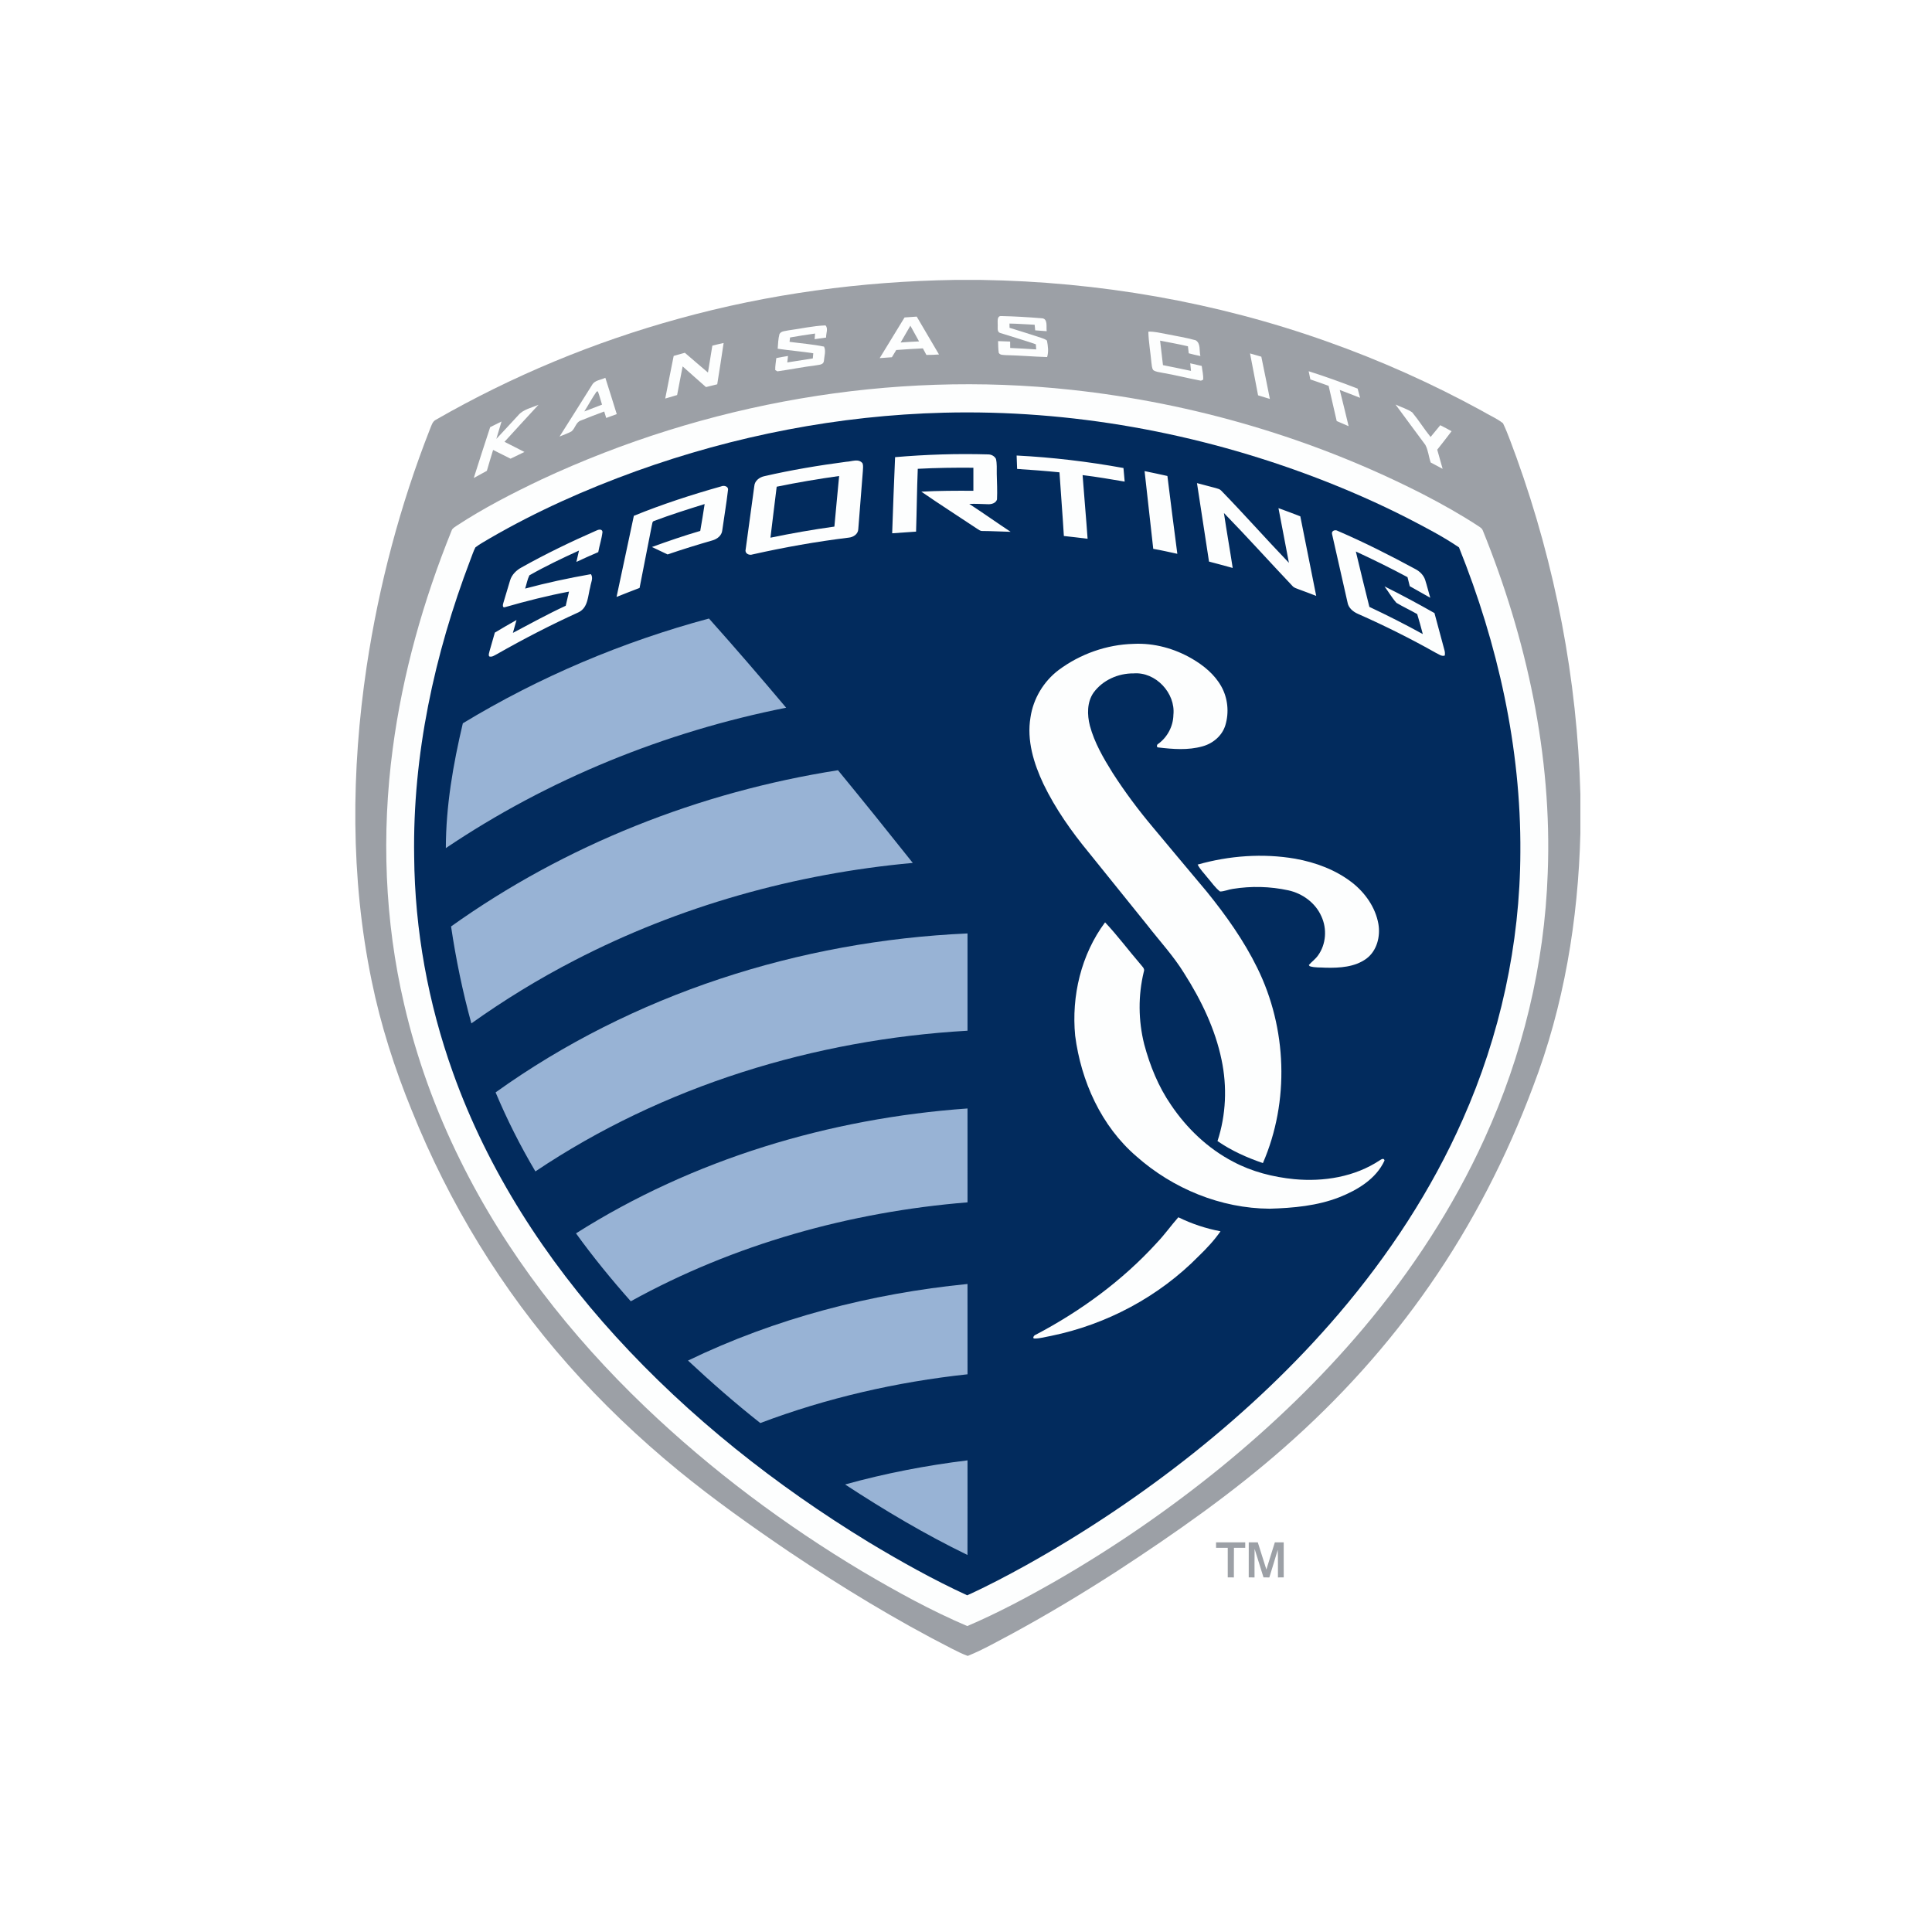
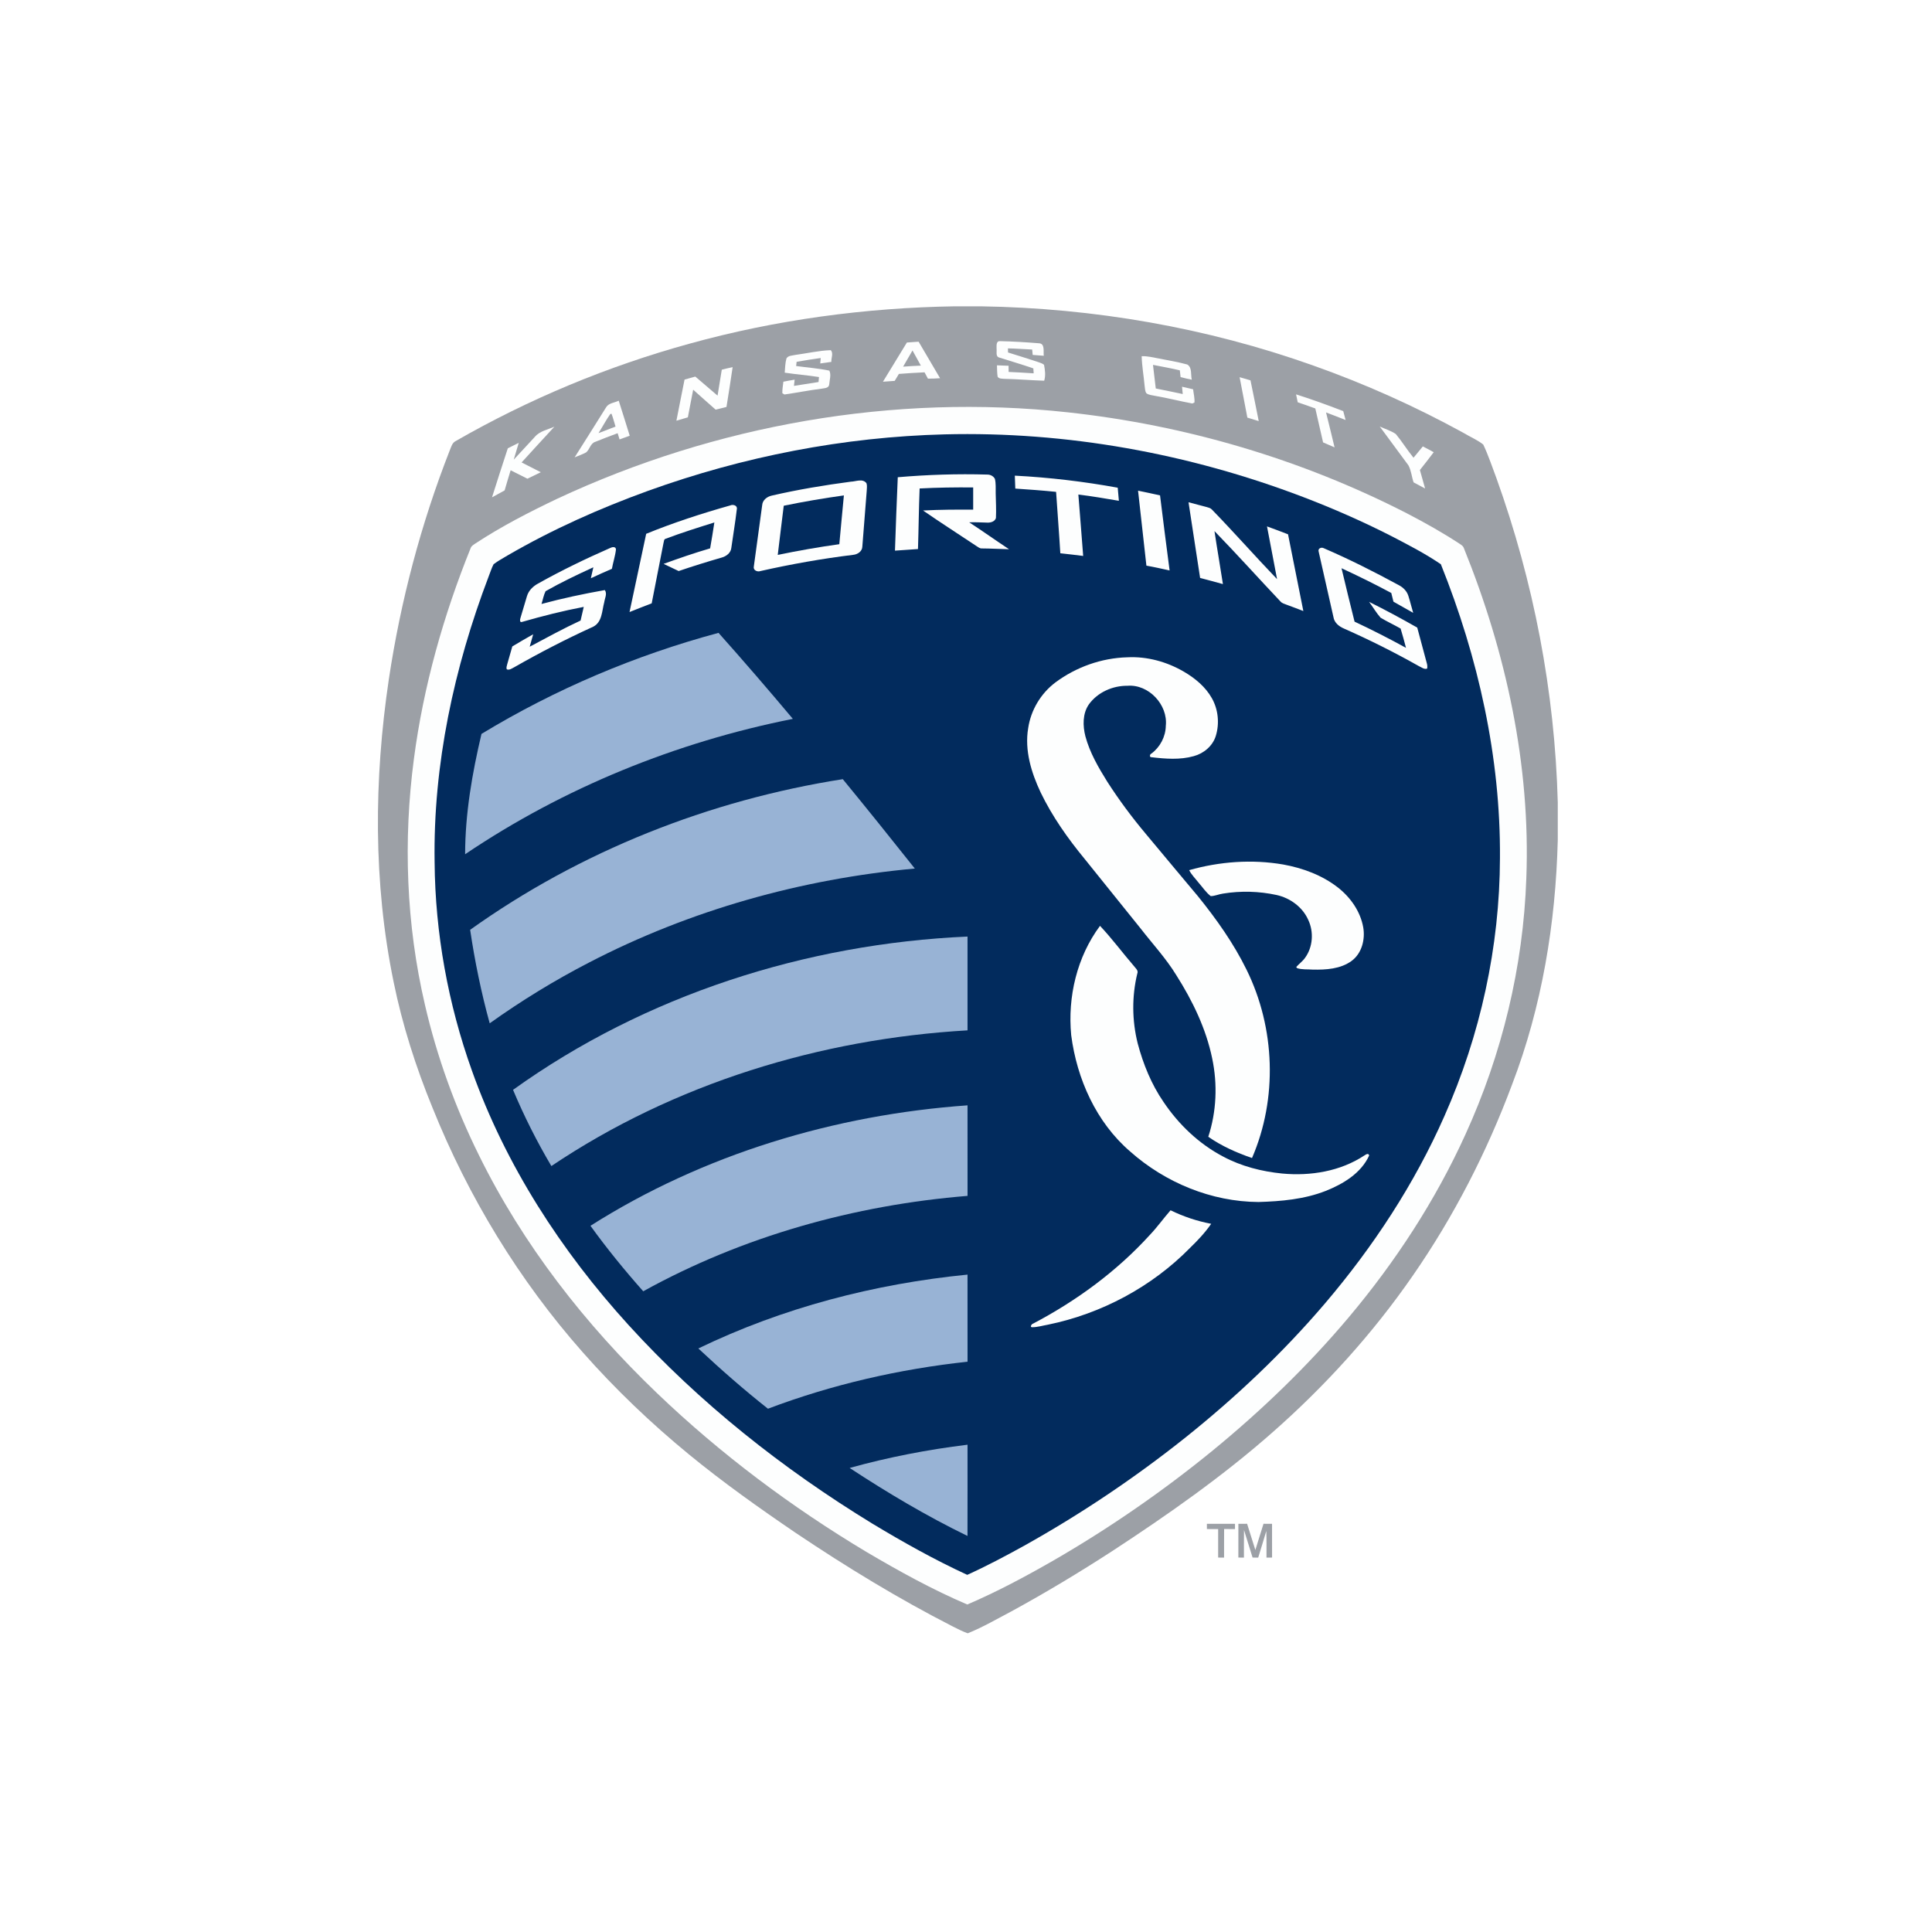
<svg xmlns="http://www.w3.org/2000/svg" width="512px" height="512px" viewBox="0 0 512 512" version="1.1">
  <defs />
  <g id="MLS" stroke="none" stroke-width="1" fill="none" fill-rule="evenodd">
    <g id="sporting-kansas-city">
-       <g transform="translate(94, 74)">
-         <path d="M158.933,0.182 L166.012,0.182 C197.15,0.656 228.24,6.035 257.595,16.478 C271.805,21.506 285.607,27.687 298.825,34.936 C300.636,36.033 302.64,36.85 304.309,38.163 C305.722,41.113 306.739,44.256 307.908,47.315 C318.19,75.881 324.005,106.083 324.818,136.447 L324.818,146.861 C324.246,169.73 320.464,192.651 312.237,214.056 C305.314,232.575 296.213,250.304 284.932,266.545 C273.925,282.443 260.842,296.861 246.322,309.616 C232.55,321.743 217.473,332.285 202.127,342.305 C193.12,348.128 183.92,353.663 174.501,358.794 C170.541,360.872 166.657,363.137 162.507,364.818 L162.405,364.818 C160.999,364.304 159.662,363.633 158.332,362.955 C143.412,355.341 129.085,346.604 115.175,337.277 C105.104,330.436 95.15,323.388 85.728,315.665 C75.282,307.1 65.466,297.747 56.522,287.617 C38.985,267.806 25.016,244.893 15.153,220.349 C10.588,209.206 6.893,197.691 4.485,185.884 C-1.159,158.529 -0.94,130.193 3.166,102.641 C6.413,81.113 12.005,59.931 19.966,39.665 C20.342,38.79 20.582,37.714 21.504,37.244 C41.725,25.634 63.43,16.62 85.91,10.447 C109.673,3.869 134.296,0.572 158.933,0.182" id="Fill-1" fill="#9CA0A6" />
-         <path d="M170.395,11.854 C170.421,11.067 170.18,9.656 171.394,9.758 C174.935,9.834 178.477,10.053 182.007,10.337 C183.793,10.374 183.21,12.609 183.385,13.772 C182.368,13.696 181.351,13.615 180.335,13.543 C180.28,13.047 180.233,12.554 180.193,12.058 C177.967,11.971 175.748,11.774 173.522,11.745 L173.543,12.868 C176.334,13.714 179.111,14.622 181.887,15.515 C182.426,15.716 183.013,15.869 183.454,16.259 C183.727,17.685 183.938,19.216 183.497,20.627 C179.825,20.514 176.163,20.186 172.49,20.113 C171.871,20.037 171.048,20.146 170.683,19.508 C170.519,18.48 170.538,17.433 170.501,16.398 C171.565,16.452 172.629,16.492 173.696,16.518 C173.696,17.083 173.707,17.648 173.711,18.214 C176.006,18.345 178.305,18.418 180.601,18.6 L180.513,17.244 C177.406,16.164 174.247,15.253 171.117,14.257 C170.071,13.973 170.497,12.642 170.395,11.854" id="Fill-2" fill="#FDFEFE" />
-         <path d="M145.714,10.13 C146.786,10.035 147.86,9.962 148.939,9.903 C150.892,13.258 152.863,16.602 154.845,19.942 C153.73,20.026 152.615,20.066 151.504,20.059 C151.194,19.479 150.885,18.899 150.575,18.323 C148.221,18.443 145.864,18.567 143.514,18.76 C143.135,19.402 142.749,20.033 142.362,20.671 C141.284,20.748 140.205,20.832 139.127,20.905 L145.714,10.13" id="Fill-3" fill="#FDFEFE" />
-         <path d="M114.989,13.543 C118.242,13.109 121.474,12.35 124.761,12.234 C125.573,13.058 124.852,14.41 124.932,15.453 C123.915,15.592 122.895,15.738 121.879,15.884 C121.915,15.384 121.959,14.888 122.006,14.392 C119.787,14.706 117.572,15.034 115.371,15.435 L115.24,16.591 C118.283,17.003 121.361,17.233 124.371,17.853 C124.943,18.961 124.425,20.452 124.338,21.685 C124.221,22.713 122.994,22.658 122.232,22.819 C118.811,23.242 115.43,23.931 112.023,24.412 L111.447,24.07 C111.408,23.005 111.619,21.955 111.728,20.901 C112.755,20.686 113.79,20.503 114.828,20.339 C114.763,20.908 114.701,21.481 114.639,22.05 C116.891,21.689 119.142,21.328 121.401,20.988 C121.438,20.533 121.478,20.077 121.529,19.621 C118.395,19.125 115.229,18.892 112.096,18.414 C112.205,17.112 112.223,15.789 112.57,14.523 C113.04,13.674 114.169,13.75 114.989,13.543" id="Fill-4" fill="#FDFEFE" />
-         <path d="M144.676,16.766 C145.547,15.289 146.396,13.801 147.259,12.317 C148.013,13.71 148.782,15.096 149.558,16.478 C147.93,16.544 146.301,16.642 144.676,16.766" id="Fill-5" fill="#9CA0A6" />
-         <path d="M210.321,13.896 C211.924,13.82 213.487,14.25 215.057,14.523 C217.659,15.049 220.297,15.464 222.858,16.172 C224.264,16.996 223.769,18.987 224.115,20.35 C223.077,20.142 222.046,19.909 221.029,19.628 C220.953,19.008 220.887,18.392 220.818,17.772 C218.373,17.196 215.899,16.755 213.436,16.274 C213.691,18.44 213.961,20.602 214.198,22.764 C216.672,23.275 219.153,23.749 221.623,24.288 C221.554,23.617 221.492,22.947 221.426,22.279 C222.443,22.502 223.459,22.735 224.472,22.979 C224.603,24.194 224.946,25.4 224.844,26.626 L224.257,26.888 C220.829,26.254 217.444,25.368 214.004,24.788 C213.207,24.598 212.31,24.587 211.633,24.084 C211.203,23.508 211.254,22.731 211.133,22.06 C210.889,19.337 210.397,16.635 210.321,13.896 L210.321,13.896 Z M94.778,17.605 C95.766,17.346 96.764,17.109 97.766,16.901 C97.201,20.551 96.688,24.204 96.072,27.844 C95.077,28.084 94.082,28.332 93.091,28.58 C91.015,26.775 88.974,24.919 86.908,23.1 C86.395,25.627 85.943,28.164 85.444,30.691 C84.391,31.001 83.345,31.315 82.292,31.621 C83.017,27.851 83.793,24.088 84.533,20.321 C85.517,20.033 86.504,19.756 87.491,19.49 C89.528,21.244 91.565,22.998 93.62,24.726 C94.013,22.352 94.396,19.978 94.778,17.605 L94.778,17.605 Z M237.272,19.661 C238.27,19.938 239.265,20.23 240.263,20.525 C241.014,24.259 241.808,27.982 242.529,31.72 C241.484,31.41 240.442,31.092 239.403,30.768 C238.722,27.06 237.96,23.366 237.272,19.661 L237.272,19.661 Z M252.808,24.38 C257.187,25.761 261.505,27.329 265.786,28.981 C266.004,29.798 266.219,30.611 266.438,31.424 C264.645,30.728 262.853,30.013 261.049,29.342 C261.869,32.533 262.616,35.742 263.399,38.943 C262.339,38.505 261.286,38.05 260.24,37.579 C259.53,34.469 258.82,31.359 258.102,28.252 C256.499,27.658 254.877,27.107 253.26,26.553 C253.107,25.831 252.953,25.105 252.808,24.38 L252.808,24.38 Z M62.92,27.986 C63.619,26.739 65.259,26.702 66.421,26.115 C67.474,29.309 68.418,32.54 69.445,35.745 C68.512,36.081 67.58,36.42 66.651,36.763 C66.476,36.19 66.301,35.621 66.126,35.052 C64.06,35.804 62.012,36.606 59.972,37.423 C58.609,37.842 58.456,39.523 57.44,40.332 C56.434,40.879 55.341,41.24 54.288,41.689 C57.17,37.124 60.067,32.569 62.92,27.986 L62.92,27.986 Z M49.431,53.091 C93.008,32.759 142.118,24.095 189.972,29.313 C222.395,32.828 254.225,42.188 283.271,57.058 C288.263,59.643 293.174,62.396 297.878,65.481 C298.286,65.766 298.756,66.039 298.942,66.539 C310.579,95.254 317.356,126.251 316.165,157.333 C315.33,181.643 309.486,205.72 299.379,227.824 C291.119,245.972 280.108,262.8 267.276,278.031 C256.014,291.387 243.375,303.548 229.865,314.607 C216.038,325.886 201.296,336.037 185.84,344.945 C178.203,349.31 170.428,353.467 162.336,356.923 C152.757,352.843 143.623,347.797 134.66,342.52 C113.936,330.13 94.465,315.581 77.002,298.884 C57.221,279.978 40.071,258.067 27.953,233.451 C21.435,220.309 16.399,206.416 13.095,192.119 C7.936,170.019 7.09,146.985 10.067,124.505 C12.683,104.599 18.192,85.131 25.712,66.539 C25.942,65.952 26.554,65.674 27.031,65.321 C34.154,60.65 41.751,56.748 49.431,53.091 L49.431,53.091 Z" id="Fill-6" fill="#FDFEFE" />
-         <path d="M64.096,29.78 L64.439,29.71 C64.876,30.863 65.175,32.059 65.543,33.233 C63.976,33.827 62.413,34.425 60.85,35.038 C61.954,33.295 62.916,31.468 64.096,29.78" id="Fill-7" fill="#9CA0A6" />
-         <path d="M43.318,36.077 C44.666,34.454 46.874,34.086 48.714,33.266 C45.719,36.547 42.669,39.782 39.692,43.089 C41.445,44.008 43.237,44.843 44.983,45.776 C43.762,46.385 42.527,46.961 41.299,47.556 C39.754,46.797 38.217,46.021 36.679,45.24 C36.107,47.078 35.561,48.923 35.025,50.772 C33.877,51.425 32.719,52.052 31.556,52.675 C32.977,48.176 34.427,43.683 35.903,39.198 C36.898,38.684 37.9,38.185 38.909,37.703 C38.461,39.246 37.994,40.781 37.532,42.316 C39.452,40.227 41.412,38.177 43.318,36.077 L43.318,36.077 Z M275.835,33.211 C277.299,33.9 278.91,34.356 280.251,35.278 C281.981,37.364 283.406,39.694 285.122,41.798 C285.989,40.774 286.845,39.734 287.687,38.684 C288.696,39.195 289.695,39.723 290.682,40.274 C289.458,41.937 288.15,43.541 286.882,45.171 C287.355,46.863 287.836,48.555 288.314,50.247 C287.257,49.685 286.204,49.12 285.147,48.566 C284.612,47.027 284.506,45.331 283.726,43.888 C281.096,40.329 278.447,36.781 275.835,33.211 L275.835,33.211 Z" id="Fill-8" fill="#FDFEFE" />
-         <path d="M74.531,50.874 C100.677,41.459 128.309,36.077 156.102,35.37 C189.673,34.52 223.332,40.628 254.695,52.566 C263.013,55.738 271.182,59.315 279.11,63.363 C283.716,65.755 288.357,68.143 292.649,71.064 C302.935,96.658 309.107,124.151 308.91,151.816 C308.845,176.166 303.529,200.447 293.637,222.683 C285.381,241.374 274.038,258.611 260.805,274.137 C249.237,287.694 236.223,299.978 222.301,311.085 C208.383,322.152 193.564,332.081 178.04,340.741 C172.888,343.589 167.681,346.349 162.318,348.774 C153.344,344.642 144.705,339.811 136.245,334.717 C111.575,319.658 88.639,301.543 69.143,280.146 C50.605,259.803 35.302,236.229 26.026,210.22 C19.46,191.886 15.918,172.451 15.758,152.972 C15.328,126.113 21.107,99.425 30.635,74.407 C31.09,73.292 31.422,72.121 31.99,71.056 C33.174,70.13 34.529,69.452 35.805,68.661 C48.109,61.518 61.163,55.713 74.531,50.874" id="Fill-9" fill="#022B5D" />
-         <path d="M143.208,47.151 C151.398,46.447 159.633,46.181 167.849,46.422 C168.69,46.411 169.532,46.845 169.933,47.6 C170.25,48.905 170.122,50.265 170.151,51.596 C170.206,53.849 170.326,56.11 170.217,58.367 C169.907,59.352 168.752,59.665 167.827,59.622 C166.173,59.585 164.522,59.468 162.868,59.545 C166.562,61.944 170.148,64.511 173.828,66.936 C171.314,66.885 168.807,66.728 166.293,66.717 C165.768,66.732 165.349,66.371 164.93,66.112 C160.015,62.827 155.024,59.654 150.159,56.292 C154.754,56.048 159.356,56.034 163.957,56.063 L163.957,49.955 C159.042,49.911 154.127,49.977 149.219,50.239 C148.99,55.786 148.95,61.339 148.768,66.885 C146.658,67.056 144.545,67.159 142.435,67.323 C142.661,60.599 142.913,53.871 143.208,47.151 L143.208,47.151 Z M175.416,46.717 C184.911,47.202 194.377,48.329 203.73,50.028 C203.817,51.228 203.927,52.427 204.05,53.627 C200.341,53 196.632,52.362 192.898,51.906 C193.313,57.532 193.827,63.151 194.224,68.778 C192.129,68.519 190.034,68.267 187.935,68.045 C187.6,62.418 187.141,56.799 186.773,51.173 C183.038,50.79 179.293,50.52 175.547,50.269 C175.515,49.084 175.442,47.902 175.416,46.717 L175.416,46.717 Z M130.306,48.369 C131.705,48.332 133.556,47.424 134.594,48.796 C134.82,49.452 134.686,50.159 134.667,50.837 C134.252,55.961 133.877,61.091 133.454,66.214 C133.421,67.545 132.128,68.369 130.918,68.479 C122.352,69.529 113.845,71.038 105.425,72.931 C104.576,73.252 103.348,72.712 103.599,71.662 C104.353,66.046 105.129,60.431 105.898,54.816 C105.989,53.426 107.254,52.475 108.529,52.201 C115.714,50.542 122.997,49.335 130.306,48.369 L130.306,48.369 Z M209.326,50.845 C211.345,51.271 213.363,51.68 215.374,52.139 C216.238,59.016 217.087,65.897 218.005,72.767 C215.881,72.304 213.76,71.822 211.622,71.447 L209.326,50.845 L209.326,50.845 Z" id="Fill-10" fill="#FDFEFE" />
-         <path d="M111.83,54.983 C117.313,53.857 122.833,52.92 128.379,52.147 C127.938,56.613 127.544,61.087 127.122,65.554 C121.441,66.338 115.794,67.334 110.179,68.493 C110.7,63.986 111.298,59.49 111.83,54.983" id="Fill-11" fill="#022B5D" />
-         <path d="M223.212,54.028 C224.88,54.469 226.553,54.9 228.218,55.348 C228.724,55.501 229.285,55.614 229.653,56.037 C235.741,62.294 241.524,68.85 247.572,75.148 C246.679,70.313 245.71,65.492 244.807,60.661 C246.749,61.354 248.672,62.094 250.596,62.834 L254.808,83.921 C253.26,83.337 251.726,82.725 250.166,82.171 C249.594,81.941 248.949,81.791 248.53,81.306 C242.442,74.885 236.532,68.293 230.353,61.952 C231.074,66.816 231.938,71.654 232.677,76.515 C230.586,75.943 228.498,75.366 226.4,74.823 C225.332,67.891 224.276,60.96 223.212,54.028 L223.212,54.028 Z M73.978,62.695 C81.512,59.629 89.258,57.109 97.085,54.907 C97.857,54.546 99.151,54.881 98.917,55.946 C98.502,59.494 97.901,63.02 97.405,66.561 C97.27,67.946 96.024,68.88 94.767,69.222 C90.792,70.371 86.835,71.593 82.915,72.931 C81.527,72.285 80.161,71.603 78.772,70.962 C82.999,69.427 87.254,67.957 91.572,66.699 C91.987,64.329 92.377,61.955 92.738,59.578 C88.238,60.985 83.735,62.396 79.319,64.063 C78.805,64.19 78.885,64.847 78.74,65.244 C77.672,70.768 76.554,76.285 75.493,81.81 C73.453,82.59 71.42,83.378 69.394,84.194 C70.91,77.026 72.44,69.86 73.978,62.695 L73.978,62.695 Z M44.243,76.358 C50.656,72.763 57.29,69.569 64.02,66.615 C64.559,66.331 65.572,66.094 65.667,66.969 C65.463,68.781 64.865,70.524 64.545,72.318 C62.603,73.16 60.661,74.006 58.748,74.914 C58.977,73.908 59.21,72.905 59.444,71.899 C54.988,73.937 50.55,76.045 46.291,78.47 C45.751,79.574 45.547,80.814 45.168,81.981 C50.914,80.431 56.74,79.192 62.599,78.16 C63.306,79.188 62.584,80.395 62.435,81.503 C61.783,83.87 61.899,86.976 59.367,88.242 C51.967,91.604 44.739,95.334 37.677,99.359 C37.043,99.662 36.395,100.22 35.652,99.957 C35.367,99.531 35.659,99.017 35.728,98.572 C36.202,96.931 36.686,95.29 37.138,93.646 C39.044,92.515 40.946,91.385 42.884,90.309 C42.56,91.447 42.228,92.581 41.922,93.722 C46.56,91.268 51.158,88.734 55.924,86.532 C56.223,85.281 56.514,84.034 56.798,82.78 C51.093,83.862 45.453,85.288 39.874,86.893 C39.051,87.213 39.255,86.138 39.415,85.708 C39.995,83.739 40.574,81.769 41.179,79.808 C41.638,78.273 42.862,77.099 44.243,76.358 L44.243,76.358 Z M259.02,67.578 C258.747,66.688 259.803,66.28 260.477,66.677 C267.502,69.704 274.337,73.153 281.063,76.8 C282.244,77.408 283.271,78.411 283.69,79.702 C284.193,81.255 284.561,82.849 285.034,84.413 C283.224,83.388 281.409,82.367 279.602,81.347 C279.405,80.548 279.198,79.753 279.004,78.954 C274.512,76.541 269.936,74.294 265.312,72.154 C266.474,77.055 267.677,81.945 268.901,86.834 C273.692,89.088 278.418,91.48 283.056,94.039 C282.601,92.26 282.101,90.495 281.573,88.738 C279.762,87.698 277.857,86.827 276.068,85.755 C274.873,84.413 273.973,82.834 272.902,81.394 C277.383,83.622 281.795,85.996 286.149,88.471 C287.027,91.746 287.898,95.02 288.791,98.291 C288.933,98.761 288.959,99.243 288.875,99.731 C288.048,100.041 287.275,99.341 286.55,99.031 C279.846,95.254 272.956,91.808 265.913,88.701 C264.587,88.132 263.316,87.09 263.093,85.584 C261.716,79.585 260.375,73.58 259.02,67.578 L259.02,67.578 Z" id="Fill-12" fill="#FDFEFE" />
-         <path d="M28.656,117.682 C48.939,105.394 70.99,96.067 93.882,89.915 C100.827,97.686 107.629,105.58 114.337,113.551 C82.245,119.932 51.315,132.454 24.153,150.755 C24.167,139.586 26.091,128.519 28.656,117.682" id="Fill-13" fill="#98B3D5" />
-         <path d="M186.565,103.553 C192.267,99.312 199.27,96.818 206.386,96.632 C211.822,96.355 217.258,97.857 221.944,100.592 C225.004,102.382 227.868,104.731 229.631,107.863 C231.391,110.962 231.767,114.798 230.731,118.197 C229.886,120.99 227.416,123.057 224.647,123.797 C220.858,124.862 216.846,124.541 212.992,124.085 C212.398,124.118 212.543,123.239 212.981,123.105 C215.393,121.329 216.912,118.452 216.963,115.451 C217.575,109.671 212.248,103.987 206.408,104.457 C202.338,104.417 198.195,106.244 195.787,109.58 C194.038,112.114 194.096,115.444 194.829,118.321 C196.035,122.82 198.403,126.889 200.851,130.813 C204.098,135.863 207.694,140.687 211.563,145.278 C216.289,150.974 221.062,156.625 225.809,162.303 C230.896,168.586 235.625,175.233 239.196,182.511 C247.066,198.467 247.776,217.873 240.682,234.231 C236.463,232.783 232.32,230.945 228.651,228.393 C230.918,221.48 231.227,213.968 229.726,206.861 C228.032,198.653 224.308,191.003 219.841,183.969 C217.025,179.379 213.349,175.422 210.055,171.185 C204.899,164.793 199.755,158.39 194.596,151.998 C189.961,146.376 185.716,140.366 182.532,133.788 C179.956,128.33 178.065,122.208 179.089,116.125 C179.814,111.163 182.568,106.568 186.565,103.553" id="Fill-14" fill="#FDFEFE" />
-         <path d="M25.537,171.517 C55.84,149.898 91.353,135.878 128.076,130.12 C134.755,138.248 141.349,146.449 147.897,154.682 C116.749,157.522 86.052,166.102 58.256,180.509 C48.757,185.41 39.619,191.007 30.915,197.209 C28.591,188.768 26.82,180.174 25.537,171.517" id="Fill-15" fill="#98B3D5" />
-         <path d="M223.386,155.123 C231.748,152.757 240.649,152.093 249.237,153.566 C254.64,154.54 259.978,156.505 264.343,159.907 C267.793,162.616 270.511,166.471 271.288,170.846 C271.863,174.168 270.901,177.986 268.096,180.061 C265.024,182.303 261.035,182.529 257.373,182.453 C255.949,182.336 254.458,182.504 253.088,182.051 L252.848,181.745 C253.62,180.87 254.593,180.188 255.271,179.229 C257.446,176.261 257.723,172.086 256.156,168.786 C254.582,165.249 251.165,162.77 247.43,161.949 C242.613,160.903 237.589,160.775 232.725,161.563 C231.573,161.716 230.488,162.237 229.325,162.259 C227.996,161.234 227.074,159.798 225.97,158.551 C225.088,157.424 224.046,156.41 223.386,155.123" id="Fill-16" fill="#FDFEFE" />
-         <path d="M198.855,170.431 C202.163,173.931 205.034,177.818 208.179,181.464 C208.63,182.077 209.487,182.682 209.115,183.547 C207.592,189.822 207.658,196.469 209.224,202.73 C210.744,208.426 212.988,213.975 216.347,218.843 C220.523,225.035 226.097,230.355 232.732,233.826 C237.749,236.513 243.36,237.936 248.997,238.493 C256.794,239.223 265.013,237.892 271.626,233.512 C271.998,233.268 272.77,232.75 272.913,233.553 C270.69,238.417 265.757,241.363 260.969,243.266 C255.092,245.571 248.727,246.133 242.475,246.318 C229.518,246.242 216.821,241.006 207.162,232.444 C197.827,224.429 192.486,212.517 190.927,200.455 C189.921,189.942 192.508,178.959 198.855,170.431" id="Fill-17" fill="#FDFEFE" />
-         <path d="M37.339,215.496 C73.657,189.461 117.907,175.335 162.402,173.373 C162.405,181.964 162.402,190.558 162.402,199.149 C121.908,201.472 81.684,213.753 47.886,236.437 C43.901,229.709 40.37,222.708 37.339,215.496 L37.339,215.496 Z M58.646,252.853 C89.67,233.195 125.876,222.347 162.402,219.755 L162.405,244.634 C131.304,247.161 100.535,255.726 73.165,270.851 C68.046,265.086 63.16,259.106 58.646,252.853 L58.646,252.853 Z" id="Fill-18" fill="#98B3D5" />
-         <path d="M212.543,255.391 C214.598,253.246 216.314,250.814 218.271,248.59 C221.812,250.322 225.576,251.577 229.449,252.306 C227.788,254.709 225.777,256.842 223.685,258.869 C213.119,269.63 199.256,277.017 184.503,280.033 C183.068,280.281 181.643,280.729 180.182,280.725 C179.439,280.729 180.062,279.796 180.448,279.734 C192.38,273.466 203.442,265.378 212.543,255.391" id="Fill-19" fill="#FDFEFE" />
-         <path d="M88.329,286.563 C111.517,275.358 136.813,268.802 162.398,266.268 C162.409,274.246 162.398,282.224 162.405,290.202 C143.663,292.222 125.136,296.456 107.49,303.121 C100.856,297.893 94.501,292.325 88.329,286.563 L88.329,286.563 Z M129.96,319.399 C140.588,316.445 151.453,314.352 162.402,313.01 C162.398,321.368 162.416,329.725 162.391,338.083 C151.158,332.631 140.399,326.239 129.96,319.399 L129.96,319.399 Z" id="Fill-20" fill="#98B3D5" />
-         <path d="M228.265,334.743 C230.841,334.739 233.421,334.739 236,334.746 L236,336.187 L233.009,336.183 C232.98,338.801 233.005,341.415 232.994,344.033 C232.448,344.023 231.905,344.023 231.366,344.026 L231.366,336.194 C230.331,336.187 229.3,336.179 228.269,336.183 L228.265,334.743 L228.265,334.743 Z M236.933,334.746 C237.731,334.739 238.529,334.735 239.33,334.739 C240.088,337.142 240.832,339.548 241.604,341.948 C242.365,339.548 243.072,337.131 243.848,334.739 C244.628,334.739 245.411,334.739 246.195,334.746 C246.209,337.838 246.198,340.93 246.202,344.026 C245.688,344.023 245.175,344.026 244.668,344.033 C244.65,341.598 244.708,339.158 244.614,336.726 C243.903,339.173 243.127,341.598 242.387,344.037 C241.866,344.026 241.353,344.019 240.839,344.023 C240.059,341.499 239.272,338.98 238.482,336.46 C238.445,338.987 238.467,341.51 238.463,344.037 C237.95,344.023 237.436,344.019 236.926,344.023 C236.929,340.93 236.915,337.838 236.933,334.746 L236.933,334.746 Z" id="Fill-21" fill="#9CA0A6" />
+       <g transform="translate(100, 81)">
+         <path d="M153.065,0.176 L159.883,0.176 C189.87,0.633 219.812,5.82 248.084,15.891 C261.769,20.74 275.061,26.701 287.792,33.691 C289.536,34.75 291.465,35.538 293.073,36.804 C294.434,39.648 295.413,42.68 296.539,45.63 C306.442,73.178 312.042,102.305 312.825,131.587 L312.825,141.63 C312.274,163.685 308.631,185.79 300.708,206.432 C294.041,224.292 285.276,241.389 274.412,257.051 C263.811,272.383 251.211,286.287 237.227,298.588 C223.963,310.284 209.443,320.45 194.664,330.113 C185.989,335.729 177.129,341.067 168.058,346.015 C164.244,348.019 160.504,350.203 156.507,351.824 L156.409,351.824 C155.054,351.328 153.767,350.681 152.486,350.028 C138.117,342.685 124.319,334.259 110.922,325.264 C101.223,318.667 91.637,311.87 82.563,304.422 C72.502,296.162 63.049,287.142 54.435,277.373 C37.546,258.268 24.093,236.171 14.594,212.501 C10.197,201.755 6.639,190.65 4.32,179.263 C-1.116,152.883 -0.905,125.556 3.049,98.985 C6.176,78.224 11.562,57.797 19.229,38.252 C19.591,37.408 19.822,36.371 20.71,35.917 C40.185,24.721 61.088,16.028 82.738,10.075 C105.623,3.731 129.337,0.552 153.065,0.176" id="Fill-1" fill="#9CA0A6" />
+         <path d="M164.104,11.432 C164.128,10.673 163.897,9.312 165.065,9.41 C168.476,9.484 171.887,9.695 175.287,9.969 C177.006,10.004 176.445,12.16 176.613,13.282 C175.634,13.208 174.655,13.131 173.676,13.06 C173.624,12.582 173.578,12.107 173.54,11.629 C171.396,11.545 169.259,11.355 167.115,11.327 L167.136,12.41 C169.824,13.225 172.497,14.101 175.171,14.963 C175.691,15.156 176.255,15.304 176.68,15.68 C176.943,17.055 177.147,18.532 176.722,19.893 C173.185,19.784 169.659,19.467 166.122,19.397 C165.525,19.323 164.732,19.429 164.381,18.813 C164.223,17.822 164.241,16.812 164.206,15.814 C165.23,15.866 166.255,15.905 167.283,15.93 C167.283,16.475 167.294,17.02 167.297,17.565 C169.508,17.691 171.722,17.762 173.933,17.938 L173.848,16.629 C170.855,15.589 167.813,14.709 164.799,13.749 C163.792,13.475 164.202,12.192 164.104,11.432" id="Fill-2" fill="#FDFEFE" />
+         <path d="M140.334,9.769 C141.366,9.677 142.401,9.607 143.44,9.551 C145.32,12.786 147.219,16.011 149.128,19.232 C148.054,19.313 146.98,19.351 145.91,19.344 C145.612,18.785 145.313,18.226 145.015,17.67 C142.748,17.786 140.478,17.906 138.215,18.092 C137.85,18.711 137.478,19.32 137.106,19.935 C136.067,20.009 135.029,20.09 133.99,20.16 L140.334,9.769" id="Fill-3" fill="#FDFEFE" />
+         <path d="M110.743,13.06 C113.877,12.642 116.989,11.91 120.154,11.798 C120.937,12.593 120.242,13.897 120.319,14.903 C119.34,15.036 118.358,15.177 117.379,15.318 C117.414,14.836 117.456,14.358 117.501,13.88 C115.364,14.182 113.231,14.498 111.111,14.885 L110.985,16 C113.915,16.397 116.88,16.619 119.779,17.217 C120.33,18.286 119.831,19.724 119.747,20.913 C119.635,21.904 118.452,21.851 117.719,22.006 C114.424,22.414 111.168,23.079 107.887,23.543 L107.332,23.212 C107.294,22.185 107.497,21.173 107.603,20.156 C108.592,19.949 109.589,19.773 110.589,19.615 C110.525,20.164 110.466,20.716 110.406,21.264 C112.575,20.916 114.743,20.568 116.919,20.241 C116.954,19.801 116.993,19.362 117.042,18.922 C114.024,18.444 110.975,18.219 107.957,17.758 C108.062,16.503 108.08,15.226 108.413,14.006 C108.866,13.187 109.954,13.261 110.743,13.06" id="Fill-4" fill="#FDFEFE" />
+         <path d="M139.334,16.169 C140.173,14.745 140.99,13.31 141.822,11.879 C142.548,13.222 143.289,14.558 144.036,15.891 C142.468,15.954 140.899,16.049 139.334,16.169" id="Fill-5" fill="#9CA0A6" />
+         <path d="M202.555,13.401 C204.099,13.327 205.605,13.742 207.117,14.006 C209.622,14.513 212.163,14.913 214.63,15.596 C215.984,16.39 215.507,18.31 215.84,19.625 C214.84,19.425 213.847,19.2 212.868,18.929 C212.794,18.331 212.731,17.737 212.665,17.139 C210.31,16.584 207.927,16.158 205.555,15.694 C205.801,17.783 206.061,19.868 206.289,21.953 C208.671,22.446 211.061,22.903 213.44,23.423 C213.373,22.776 213.314,22.129 213.251,21.486 C214.23,21.7 215.209,21.925 216.184,22.161 C216.31,23.332 216.64,24.496 216.542,25.677 L215.977,25.931 C212.675,25.319 209.415,24.464 206.103,23.905 C205.334,23.722 204.471,23.712 203.818,23.226 C203.404,22.671 203.454,21.922 203.338,21.275 C203.103,18.648 202.629,16.042 202.555,13.401 L202.555,13.401 Z M91.279,16.978 C92.23,16.728 93.191,16.499 94.156,16.299 C93.612,19.819 93.118,23.342 92.524,26.852 C91.567,27.084 90.609,27.323 89.654,27.562 C87.654,25.822 85.689,24.032 83.699,22.277 C83.205,24.714 82.77,27.161 82.289,29.598 C81.275,29.897 80.268,30.2 79.254,30.495 C79.952,26.859 80.699,23.23 81.412,19.597 C82.359,19.32 83.31,19.052 84.261,18.796 C86.222,20.487 88.184,22.178 90.163,23.845 C90.542,21.556 90.91,19.267 91.279,16.978 L91.279,16.978 Z M228.511,18.961 C229.473,19.228 230.43,19.509 231.392,19.794 C232.115,23.395 232.88,26.985 233.574,30.59 C232.567,30.291 231.564,29.985 230.564,29.672 C229.908,26.096 229.174,22.534 228.511,18.961 L228.511,18.961 Z M243.473,23.511 C247.691,24.844 251.85,26.356 255.973,27.949 C256.183,28.737 256.39,29.521 256.6,30.305 C254.874,29.633 253.148,28.944 251.411,28.297 C252.2,31.374 252.919,34.469 253.674,37.556 C252.652,37.134 251.639,36.695 250.632,36.241 C249.947,33.241 249.263,30.242 248.572,27.246 C247.028,26.673 245.466,26.142 243.908,25.607 C243.761,24.911 243.614,24.211 243.473,23.511 L243.473,23.511 Z M60.596,26.989 C61.27,25.786 62.849,25.751 63.968,25.185 C64.983,28.265 65.891,31.381 66.881,34.472 C65.983,34.796 65.084,35.123 64.19,35.453 C64.021,34.901 63.853,34.353 63.684,33.804 C61.695,34.528 59.723,35.302 57.758,36.09 C56.445,36.494 56.298,38.115 55.319,38.896 C54.35,39.423 53.298,39.771 52.284,40.204 C55.059,35.801 57.849,31.409 60.596,26.989 L60.596,26.989 Z M47.606,51.2 C89.573,31.592 136.871,23.237 182.958,28.269 C214.184,31.659 244.838,40.686 272.812,55.026 C277.619,57.519 282.349,60.174 286.879,63.149 C287.272,63.423 287.725,63.687 287.904,64.169 C299.112,91.861 305.638,121.755 304.491,151.73 C303.687,175.174 298.059,198.393 288.325,219.71 C280.37,237.211 269.766,253.44 257.407,268.128 C246.561,281.009 234.389,292.737 221.377,303.402 C208.061,314.279 193.863,324.069 178.978,332.659 C171.624,336.869 164.136,340.877 156.342,344.211 C147.117,340.276 138.32,335.409 129.688,330.321 C109.729,318.372 90.977,304.341 74.159,288.239 C55.108,270.006 38.592,248.876 26.921,225.136 C20.643,212.462 15.794,199.065 12.611,185.276 C7.643,163.963 6.828,141.749 9.695,120.07 C12.215,100.874 17.52,82.099 24.763,64.169 C24.984,63.603 25.573,63.335 26.033,62.994 C32.893,58.49 40.209,54.727 47.606,51.2 L47.606,51.2 Z" id="Fill-6" fill="#FDFEFE" />
+         <path d="M61.73,28.719 L62.06,28.652 C62.481,29.764 62.768,30.917 63.123,32.049 C61.614,32.622 60.109,33.199 58.603,33.79 C59.667,32.109 60.593,30.347 61.73,28.719" id="Fill-7" fill="#9CA0A6" />
+         <path d="M41.718,34.792 C43.016,33.227 45.143,32.872 46.915,32.081 C44.031,35.246 41.094,38.365 38.227,41.554 C39.915,42.44 41.641,43.246 43.322,44.146 C42.146,44.733 40.957,45.289 39.774,45.862 C38.286,45.131 36.806,44.382 35.325,43.629 C34.774,45.401 34.248,47.181 33.732,48.964 C32.626,49.593 31.511,50.198 30.391,50.799 C31.76,46.46 33.156,42.127 34.577,37.802 C35.535,37.306 36.5,36.825 37.472,36.36 C37.041,37.848 36.592,39.328 36.146,40.809 C37.995,38.794 39.883,36.818 41.718,34.792 L41.718,34.792 Z M265.65,32.028 C267.061,32.693 268.612,33.132 269.903,34.022 C271.57,36.033 272.942,38.28 274.594,40.309 C275.429,39.321 276.254,38.319 277.065,37.306 C278.037,37.799 278.998,38.309 279.949,38.84 C278.77,40.443 277.51,41.99 276.289,43.562 C276.745,45.194 277.209,46.825 277.668,48.457 C276.651,47.916 275.636,47.371 274.619,46.836 C274.103,45.352 274.001,43.717 273.25,42.324 C270.717,38.892 268.166,35.471 265.65,32.028 L265.65,32.028 Z" id="Fill-8" fill="#FDFEFE" />
+         <path d="M71.779,49.062 C96.96,39.982 123.572,34.792 150.338,34.11 C182.67,33.291 215.086,39.181 245.291,50.694 C253.302,53.753 261.169,57.203 268.805,61.106 C273.24,63.413 277.71,65.716 281.844,68.533 C291.75,93.215 297.694,119.729 297.504,146.409 C297.441,169.892 292.322,193.308 282.795,214.752 C274.843,232.777 263.92,249.4 251.175,264.373 C240.035,277.447 227.5,289.294 214.093,300.005 C200.688,310.678 186.417,320.253 171.466,328.605 C166.504,331.351 161.49,334.013 156.325,336.352 C147.682,332.367 139.362,327.708 131.214,322.796 C107.455,308.273 85.366,290.803 66.59,270.168 C48.736,250.549 33.998,227.815 25.065,202.732 C18.741,185.051 15.331,166.309 15.176,147.524 C14.762,121.621 20.327,95.884 29.503,71.757 C29.942,70.681 30.261,69.553 30.809,68.526 C31.949,67.633 33.254,66.978 34.483,66.215 C46.332,59.327 58.905,53.728 71.779,49.062" id="Fill-9" fill="#022B5D" />
+         <path d="M137.92,45.472 C145.808,44.793 153.738,44.536 161.651,44.768 C162.462,44.758 163.272,45.176 163.658,45.904 C163.964,47.163 163.841,48.475 163.869,49.758 C163.921,51.931 164.037,54.112 163.932,56.288 C163.634,57.238 162.521,57.54 161.63,57.498 C160.037,57.463 158.447,57.35 156.854,57.424 C160.412,59.738 163.865,62.214 167.409,64.552 C164.988,64.503 162.574,64.352 160.153,64.341 C159.648,64.355 159.244,64.007 158.84,63.757 C154.107,60.589 149.3,57.53 144.615,54.287 C149.04,54.052 153.472,54.038 157.904,54.066 L157.904,48.176 C153.17,48.134 148.436,48.197 143.71,48.45 C143.489,53.799 143.45,59.154 143.275,64.503 C141.243,64.668 139.208,64.767 137.176,64.925 C137.394,58.44 137.636,51.953 137.92,45.472 L137.92,45.472 Z M168.939,45.053 C178.084,45.521 187.2,46.607 196.207,48.246 C196.292,49.403 196.397,50.56 196.516,51.717 C192.944,51.112 189.372,50.497 185.775,50.057 C186.175,55.483 186.67,60.902 187.053,66.328 C185.035,66.078 183.017,65.836 180.996,65.621 C180.673,60.195 180.231,54.776 179.877,49.35 C176.28,48.981 172.673,48.721 169.066,48.478 C169.034,47.335 168.964,46.196 168.939,45.053 L168.939,45.053 Z M125.495,46.646 C126.842,46.611 128.625,45.735 129.625,47.058 C129.842,47.691 129.713,48.373 129.695,49.027 C129.295,53.967 128.934,58.915 128.527,63.856 C128.495,65.139 127.249,65.934 126.084,66.04 C117.835,67.052 109.641,68.508 101.532,70.333 C100.714,70.643 99.532,70.122 99.774,69.109 C100.5,63.694 101.248,58.279 101.988,52.863 C102.076,51.524 103.294,50.606 104.522,50.342 C111.441,48.742 118.456,47.578 125.495,46.646 L125.495,46.646 Z M201.597,49.034 C203.541,49.445 205.485,49.839 207.422,50.282 C208.254,56.914 209.071,63.55 209.956,70.175 C207.91,69.728 205.868,69.264 203.808,68.902 L201.597,49.034 L201.597,49.034 Z" id="Fill-10" fill="#FDFEFE" />
+         <path d="M107.701,53.025 C112.982,51.938 118.298,51.035 123.639,50.289 C123.214,54.597 122.835,58.912 122.428,63.219 C116.957,63.975 111.519,64.935 106.111,66.054 C106.613,61.707 107.188,57.371 107.701,53.025" id="Fill-11" fill="#022B5D" />
+         <path d="M214.97,52.104 C216.577,52.529 218.188,52.944 219.791,53.377 C220.279,53.524 220.819,53.633 221.174,54.041 C227.037,60.076 232.606,66.398 238.431,72.471 C237.571,67.808 236.638,63.16 235.768,58.5 C237.638,59.168 239.491,59.882 241.343,60.596 L245.4,80.932 C243.908,80.369 242.431,79.778 240.929,79.244 C240.378,79.022 239.757,78.878 239.354,78.411 C233.49,72.218 227.799,65.86 221.848,59.745 C222.542,64.436 223.374,69.102 224.086,73.79 C222.072,73.238 220.061,72.682 218.04,72.158 C217.012,65.473 215.995,58.789 214.97,52.104 L214.97,52.104 Z M71.246,60.462 C78.503,57.505 85.963,55.075 93.5,52.951 C94.244,52.603 95.49,52.927 95.265,53.953 C94.865,57.375 94.286,60.775 93.809,64.19 C93.679,65.526 92.479,66.426 91.268,66.757 C87.44,67.865 83.629,69.043 79.854,70.333 C78.517,69.711 77.201,69.053 75.864,68.434 C79.934,66.954 84.033,65.537 88.191,64.324 C88.591,62.038 88.966,59.749 89.314,57.456 C84.98,58.813 80.643,60.174 76.39,61.781 C75.895,61.904 75.973,62.537 75.832,62.92 C74.804,68.248 73.727,73.568 72.706,78.896 C70.741,79.648 68.783,80.408 66.832,81.196 C68.292,74.282 69.765,67.372 71.246,60.462 L71.246,60.462 Z M42.609,73.639 C48.785,70.171 55.175,67.091 61.656,64.243 C62.175,63.968 63.151,63.74 63.242,64.584 C63.046,66.331 62.47,68.012 62.161,69.742 C60.291,70.555 58.421,71.371 56.579,72.246 C56.8,71.276 57.024,70.309 57.249,69.338 C52.957,71.304 48.683,73.336 44.581,75.675 C44.062,76.74 43.866,77.936 43.501,79.061 C49.034,77.567 54.645,76.371 60.288,75.376 C60.968,76.367 60.274,77.531 60.13,78.6 C59.502,80.883 59.614,83.879 57.175,85.099 C50.048,88.341 43.087,91.938 36.286,95.821 C35.676,96.113 35.051,96.651 34.335,96.397 C34.062,95.986 34.342,95.49 34.409,95.061 C34.865,93.479 35.332,91.896 35.767,90.31 C37.602,89.22 39.434,88.13 41.301,87.093 C40.988,88.19 40.669,89.284 40.374,90.384 C44.841,88.018 49.269,85.574 53.859,83.45 C54.147,82.244 54.428,81.041 54.701,79.831 C49.206,80.876 43.774,82.251 38.402,83.798 C37.609,84.107 37.806,83.07 37.96,82.655 C38.518,80.756 39.076,78.857 39.658,76.965 C40.1,75.485 41.28,74.353 42.609,73.639 L42.609,73.639 Z M249.456,65.171 C249.193,64.313 250.211,63.919 250.86,64.302 C257.625,67.221 264.208,70.548 270.685,74.064 C271.822,74.651 272.812,75.618 273.215,76.863 C273.7,78.361 274.054,79.898 274.51,81.407 C272.766,80.418 271.019,79.434 269.278,78.449 C269.089,77.679 268.889,76.913 268.703,76.142 C264.376,73.815 259.969,71.648 255.516,69.584 C256.635,74.31 257.793,79.026 258.972,83.742 C263.587,85.915 268.138,88.222 272.605,90.69 C272.166,88.974 271.685,87.272 271.177,85.577 C269.433,84.575 267.597,83.735 265.875,82.701 C264.724,81.407 263.857,79.884 262.825,78.495 C267.141,80.644 271.391,82.933 275.584,85.32 C276.43,88.478 277.268,91.636 278.128,94.79 C278.265,95.244 278.289,95.708 278.209,96.179 C277.412,96.478 276.668,95.803 275.97,95.504 C269.513,91.861 262.878,88.538 256.095,85.542 C254.817,84.993 253.593,83.988 253.379,82.535 C252.053,76.751 250.761,70.959 249.456,65.171 L249.456,65.171 Z" id="Fill-12" fill="#FDFEFE" />
+         <path d="M27.598,113.491 C47.132,101.64 68.369,92.645 90.416,86.713 C97.104,94.207 103.655,101.82 110.115,109.507 C79.208,115.661 49.42,127.736 23.261,145.385 C23.275,134.615 25.128,123.942 27.598,113.491" id="Fill-13" fill="#98B3D5" />
+         <path d="M179.677,99.865 C185.168,95.775 191.913,93.37 198.766,93.19 C204.001,92.923 209.236,94.372 213.749,97.009 C216.696,98.736 219.454,101 221.153,104.021 C222.848,107.01 223.209,110.709 222.212,113.987 C221.398,116.68 219.019,118.674 216.352,119.388 C212.703,120.415 208.84,120.105 205.127,119.666 C204.555,119.698 204.696,118.85 205.117,118.72 C207.44,117.007 208.903,114.233 208.952,111.339 C209.542,105.765 204.411,100.283 198.787,100.737 C194.867,100.698 190.877,102.46 188.558,105.677 C186.874,108.121 186.93,111.332 187.635,114.106 C188.797,118.446 191.077,122.37 193.435,126.154 C196.562,131.024 200.025,135.676 203.752,140.104 C208.303,145.596 212.9,151.047 217.472,156.522 C222.37,162.581 226.925,168.992 230.364,176.011 C237.943,191.399 238.627,210.113 231.795,225.888 C227.732,224.492 223.742,222.72 220.209,220.258 C222.391,213.591 222.69,206.347 221.244,199.494 C219.612,191.578 216.026,184.2 211.724,177.417 C209.012,172.99 205.471,169.175 202.299,165.088 C197.334,158.924 192.379,152.749 187.411,146.585 C182.947,141.162 178.859,135.367 175.792,129.023 C173.311,123.759 171.49,117.855 172.476,111.989 C173.175,107.204 175.827,102.773 179.677,99.865" id="Fill-14" fill="#FDFEFE" />
+         <path d="M24.594,165.408 C53.778,144.559 87.98,131.038 123.347,125.486 C129.779,133.324 136.13,141.233 142.436,149.173 C112.438,151.912 82.875,160.186 56.105,174.08 C46.957,178.806 38.157,184.204 29.774,190.185 C27.535,182.045 25.83,173.756 24.594,165.408" id="Fill-15" fill="#98B3D5" />
+         <path d="M215.138,149.598 C223.191,147.316 231.764,146.676 240.035,148.097 C245.238,149.036 250.379,150.931 254.582,154.212 C257.906,156.825 260.523,160.542 261.271,164.761 C261.825,167.965 260.898,171.647 258.197,173.647 C255.239,175.81 251.397,176.028 247.87,175.954 C246.498,175.842 245.063,176.004 243.743,175.567 L243.512,175.272 C244.256,174.428 245.193,173.771 245.845,172.846 C247.94,169.983 248.207,165.957 246.698,162.775 C245.183,159.364 241.891,156.972 238.294,156.181 C233.655,155.172 228.816,155.049 224.132,155.808 C223.023,155.956 221.977,156.459 220.858,156.48 C219.577,155.492 218.689,154.106 217.626,152.904 C216.777,151.817 215.773,150.84 215.138,149.598" id="Fill-16" fill="#FDFEFE" />
+         <path d="M191.512,164.36 C194.699,167.736 197.464,171.485 200.492,175.001 C200.927,175.592 201.752,176.176 201.394,177.009 C199.927,183.061 199.99,189.472 201.499,195.509 C202.962,201.002 205.124,206.354 208.359,211.049 C212.38,217.02 217.749,222.15 224.139,225.498 C228.971,228.09 234.375,229.461 239.803,229.999 C247.312,230.702 255.228,229.419 261.597,225.196 C261.955,224.96 262.699,224.461 262.836,225.234 C260.695,229.925 255.944,232.767 251.333,234.602 C245.673,236.825 239.543,237.366 233.522,237.545 C221.044,237.472 208.815,232.422 199.513,224.165 C190.523,216.436 185.379,204.948 183.877,193.315 C182.908,183.177 185.4,172.585 191.512,164.36" id="Fill-17" fill="#FDFEFE" />
+         <path d="M35.96,207.821 C70.937,182.713 113.554,169.09 156.405,167.198 C156.409,175.483 156.405,183.771 156.405,192.056 C117.407,194.296 78.668,206.14 46.118,228.016 C42.28,221.528 38.879,214.776 35.96,207.821 L35.96,207.821 Z M56.48,243.847 C86.359,224.89 121.228,214.428 156.405,211.928 L156.409,235.921 C126.456,238.358 96.823,246.618 70.464,261.204 C65.533,255.645 60.828,249.878 56.48,243.847 L56.48,243.847 Z" id="Fill-18" fill="#98B3D5" />
+         <path d="M204.696,246.295 C206.675,244.226 208.327,241.881 210.212,239.736 C213.623,241.407 217.247,242.616 220.977,243.32 C219.377,245.637 217.44,247.694 215.426,249.649 C205.25,260.026 191.898,267.151 177.691,270.059 C176.308,270.298 174.936,270.731 173.529,270.727 C172.813,270.731 173.413,269.83 173.785,269.771 C185.277,263.726 195.93,255.926 204.696,246.295" id="Fill-19" fill="#FDFEFE" />
+         <path d="M85.068,276.357 C107.399,265.551 131.762,259.228 156.402,256.785 C156.412,264.478 156.402,272.172 156.409,279.866 C138.359,281.815 120.516,285.897 103.522,292.325 C97.132,287.283 91.012,281.913 85.068,276.357 L85.068,276.357 Z M125.161,308.023 C135.397,305.175 145.861,303.156 156.405,301.862 C156.402,309.922 156.419,317.982 156.395,326.041 C145.577,320.784 135.215,314.62 125.161,308.023 L125.161,308.023 Z" id="Fill-20" fill="#98B3D5" />
+         <path d="M219.837,322.82 C222.318,322.817 224.802,322.817 227.286,322.824 L227.286,324.213 L224.405,324.209 C224.377,326.734 224.402,329.255 224.392,331.78 C223.865,331.77 223.342,331.77 222.823,331.773 L222.823,324.22 C221.826,324.213 220.833,324.206 219.84,324.209 L219.837,322.82 L219.837,322.82 Z M228.185,322.824 C228.953,322.817 229.722,322.813 230.494,322.817 C231.223,325.134 231.939,327.455 232.683,329.769 C233.417,327.455 234.097,325.124 234.844,322.817 C235.596,322.817 236.35,322.817 237.105,322.824 C237.119,325.806 237.108,328.788 237.112,331.773 C236.617,331.77 236.122,331.773 235.634,331.78 C235.617,329.431 235.673,327.079 235.582,324.733 C234.897,327.093 234.15,329.431 233.438,331.784 C232.936,331.773 232.441,331.766 231.946,331.77 C231.195,329.336 230.437,326.906 229.676,324.476 C229.641,326.913 229.662,329.347 229.658,331.784 C229.164,331.77 228.669,331.766 228.178,331.77 C228.181,328.788 228.167,325.806 228.185,322.824 L228.185,322.824 Z" id="Fill-21" fill="#9CA0A6" />
      </g>
    </g>
  </g>
</svg>
